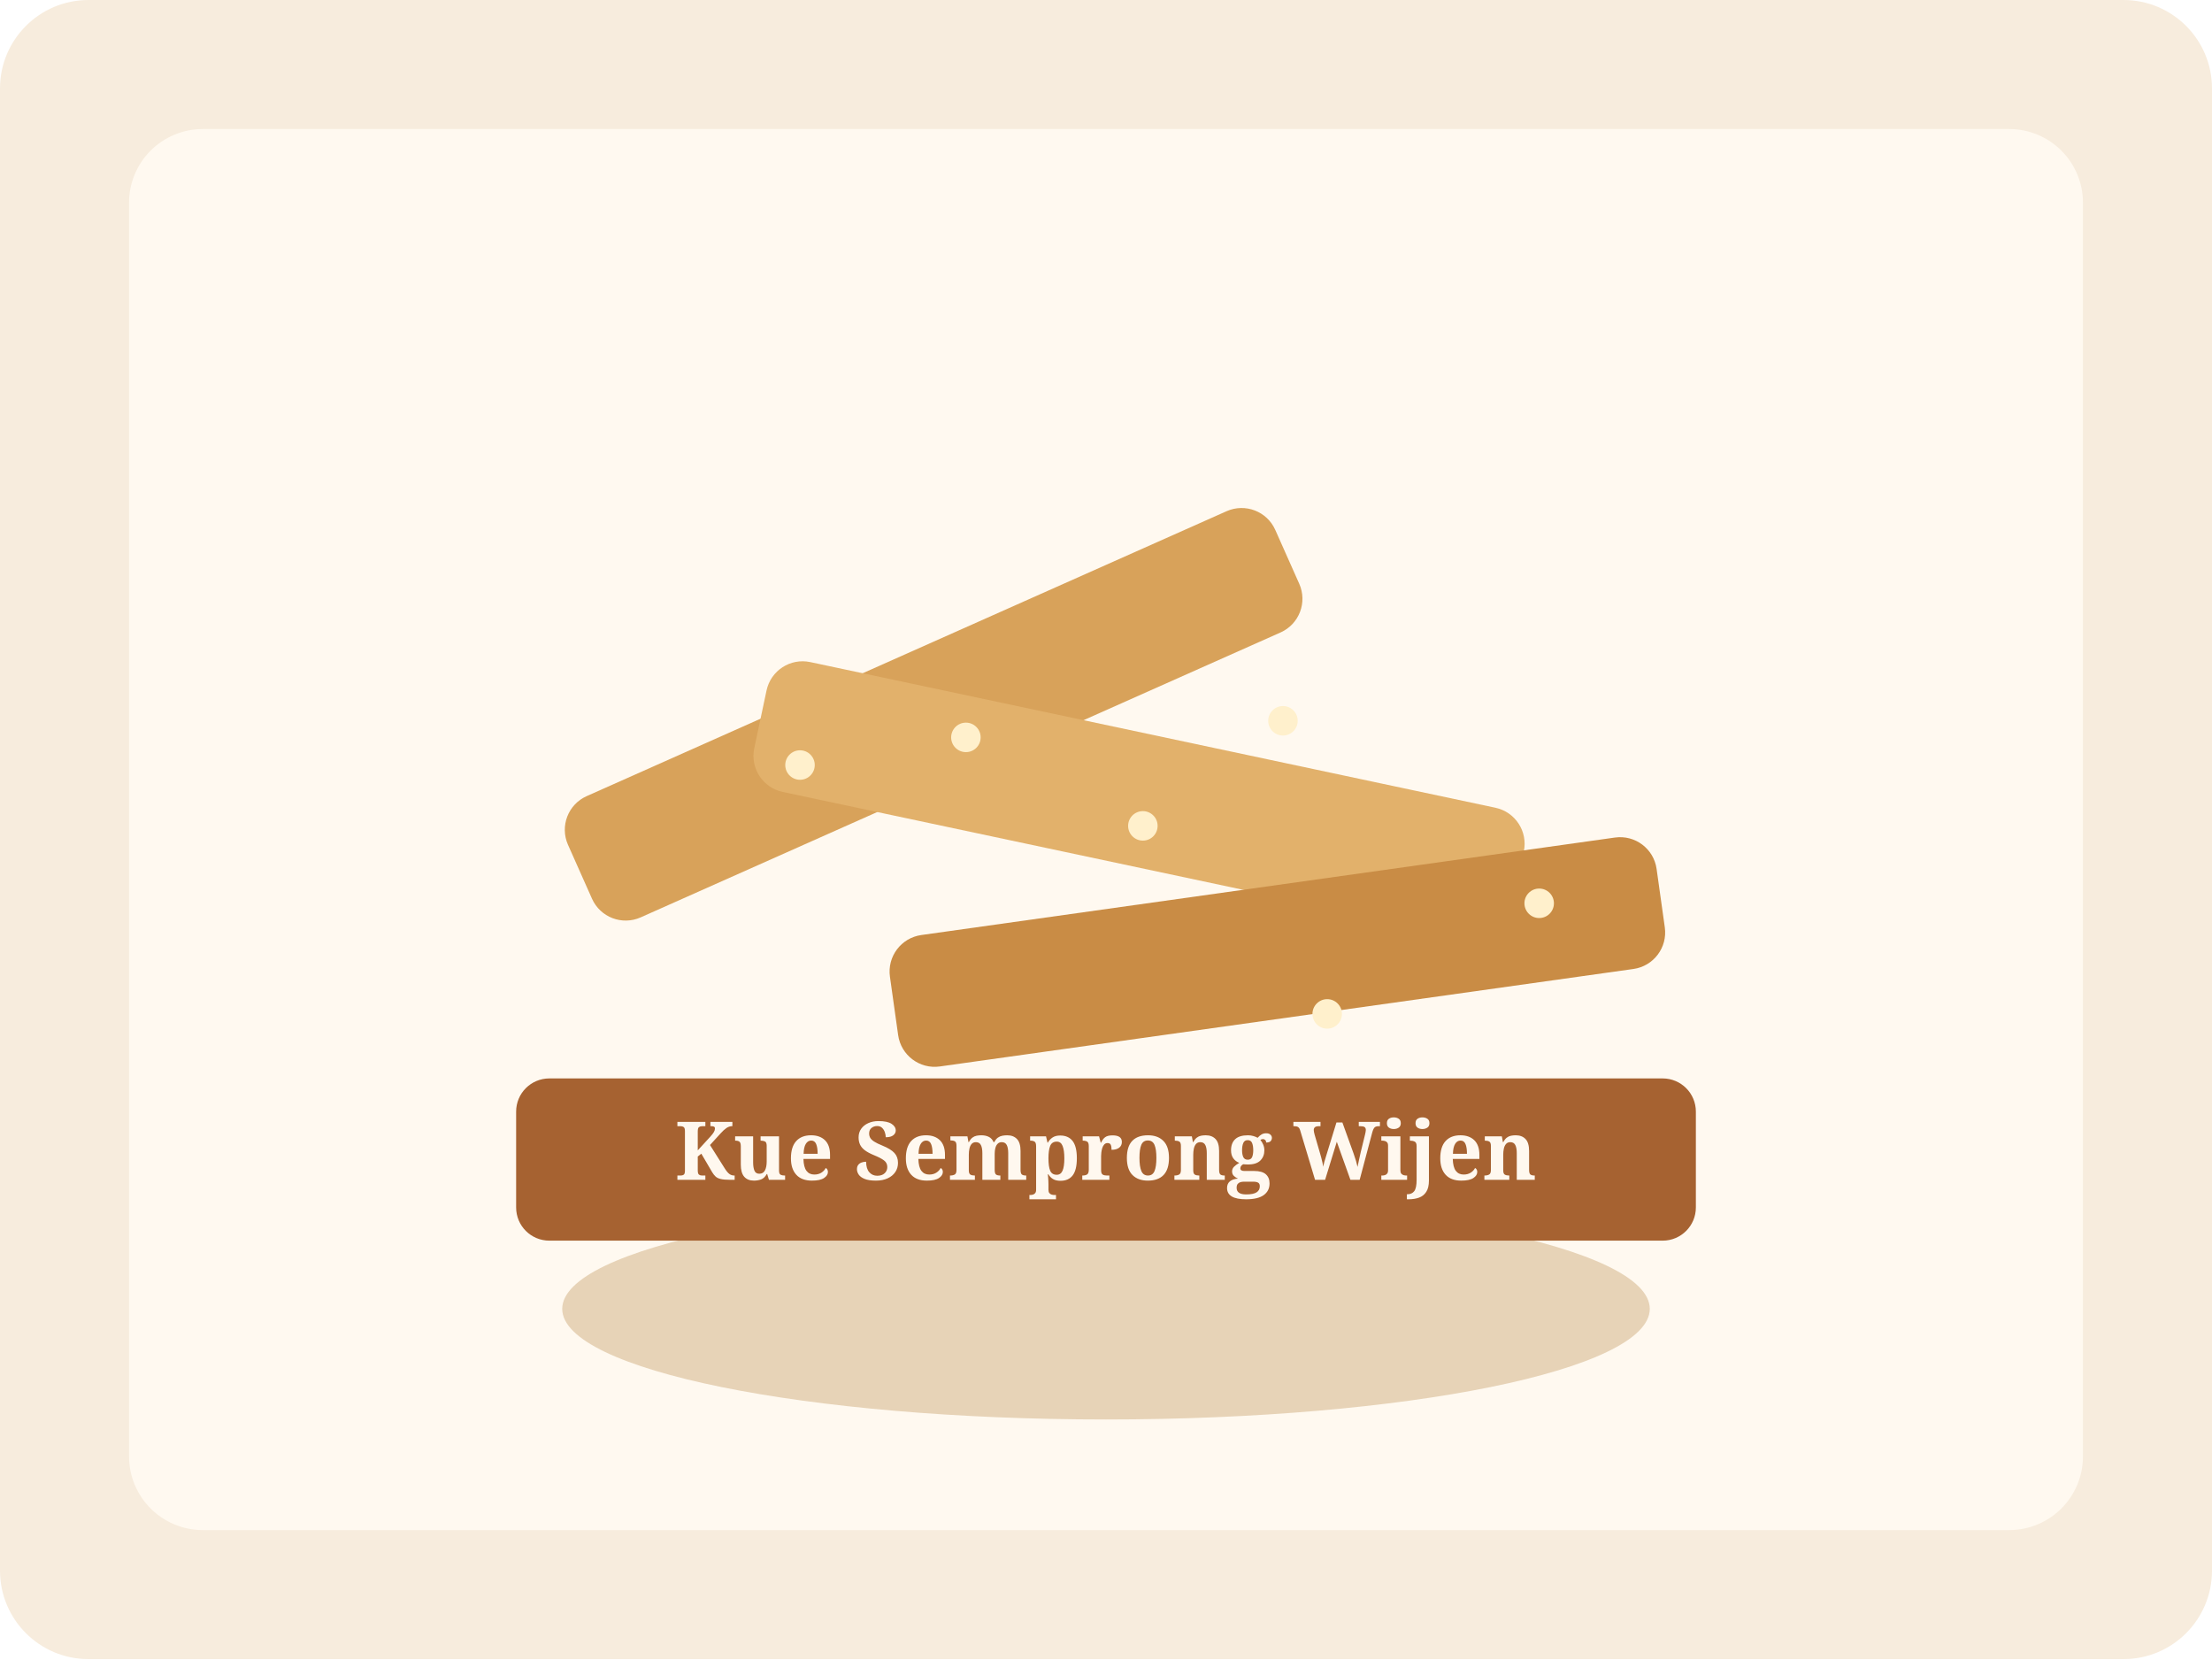
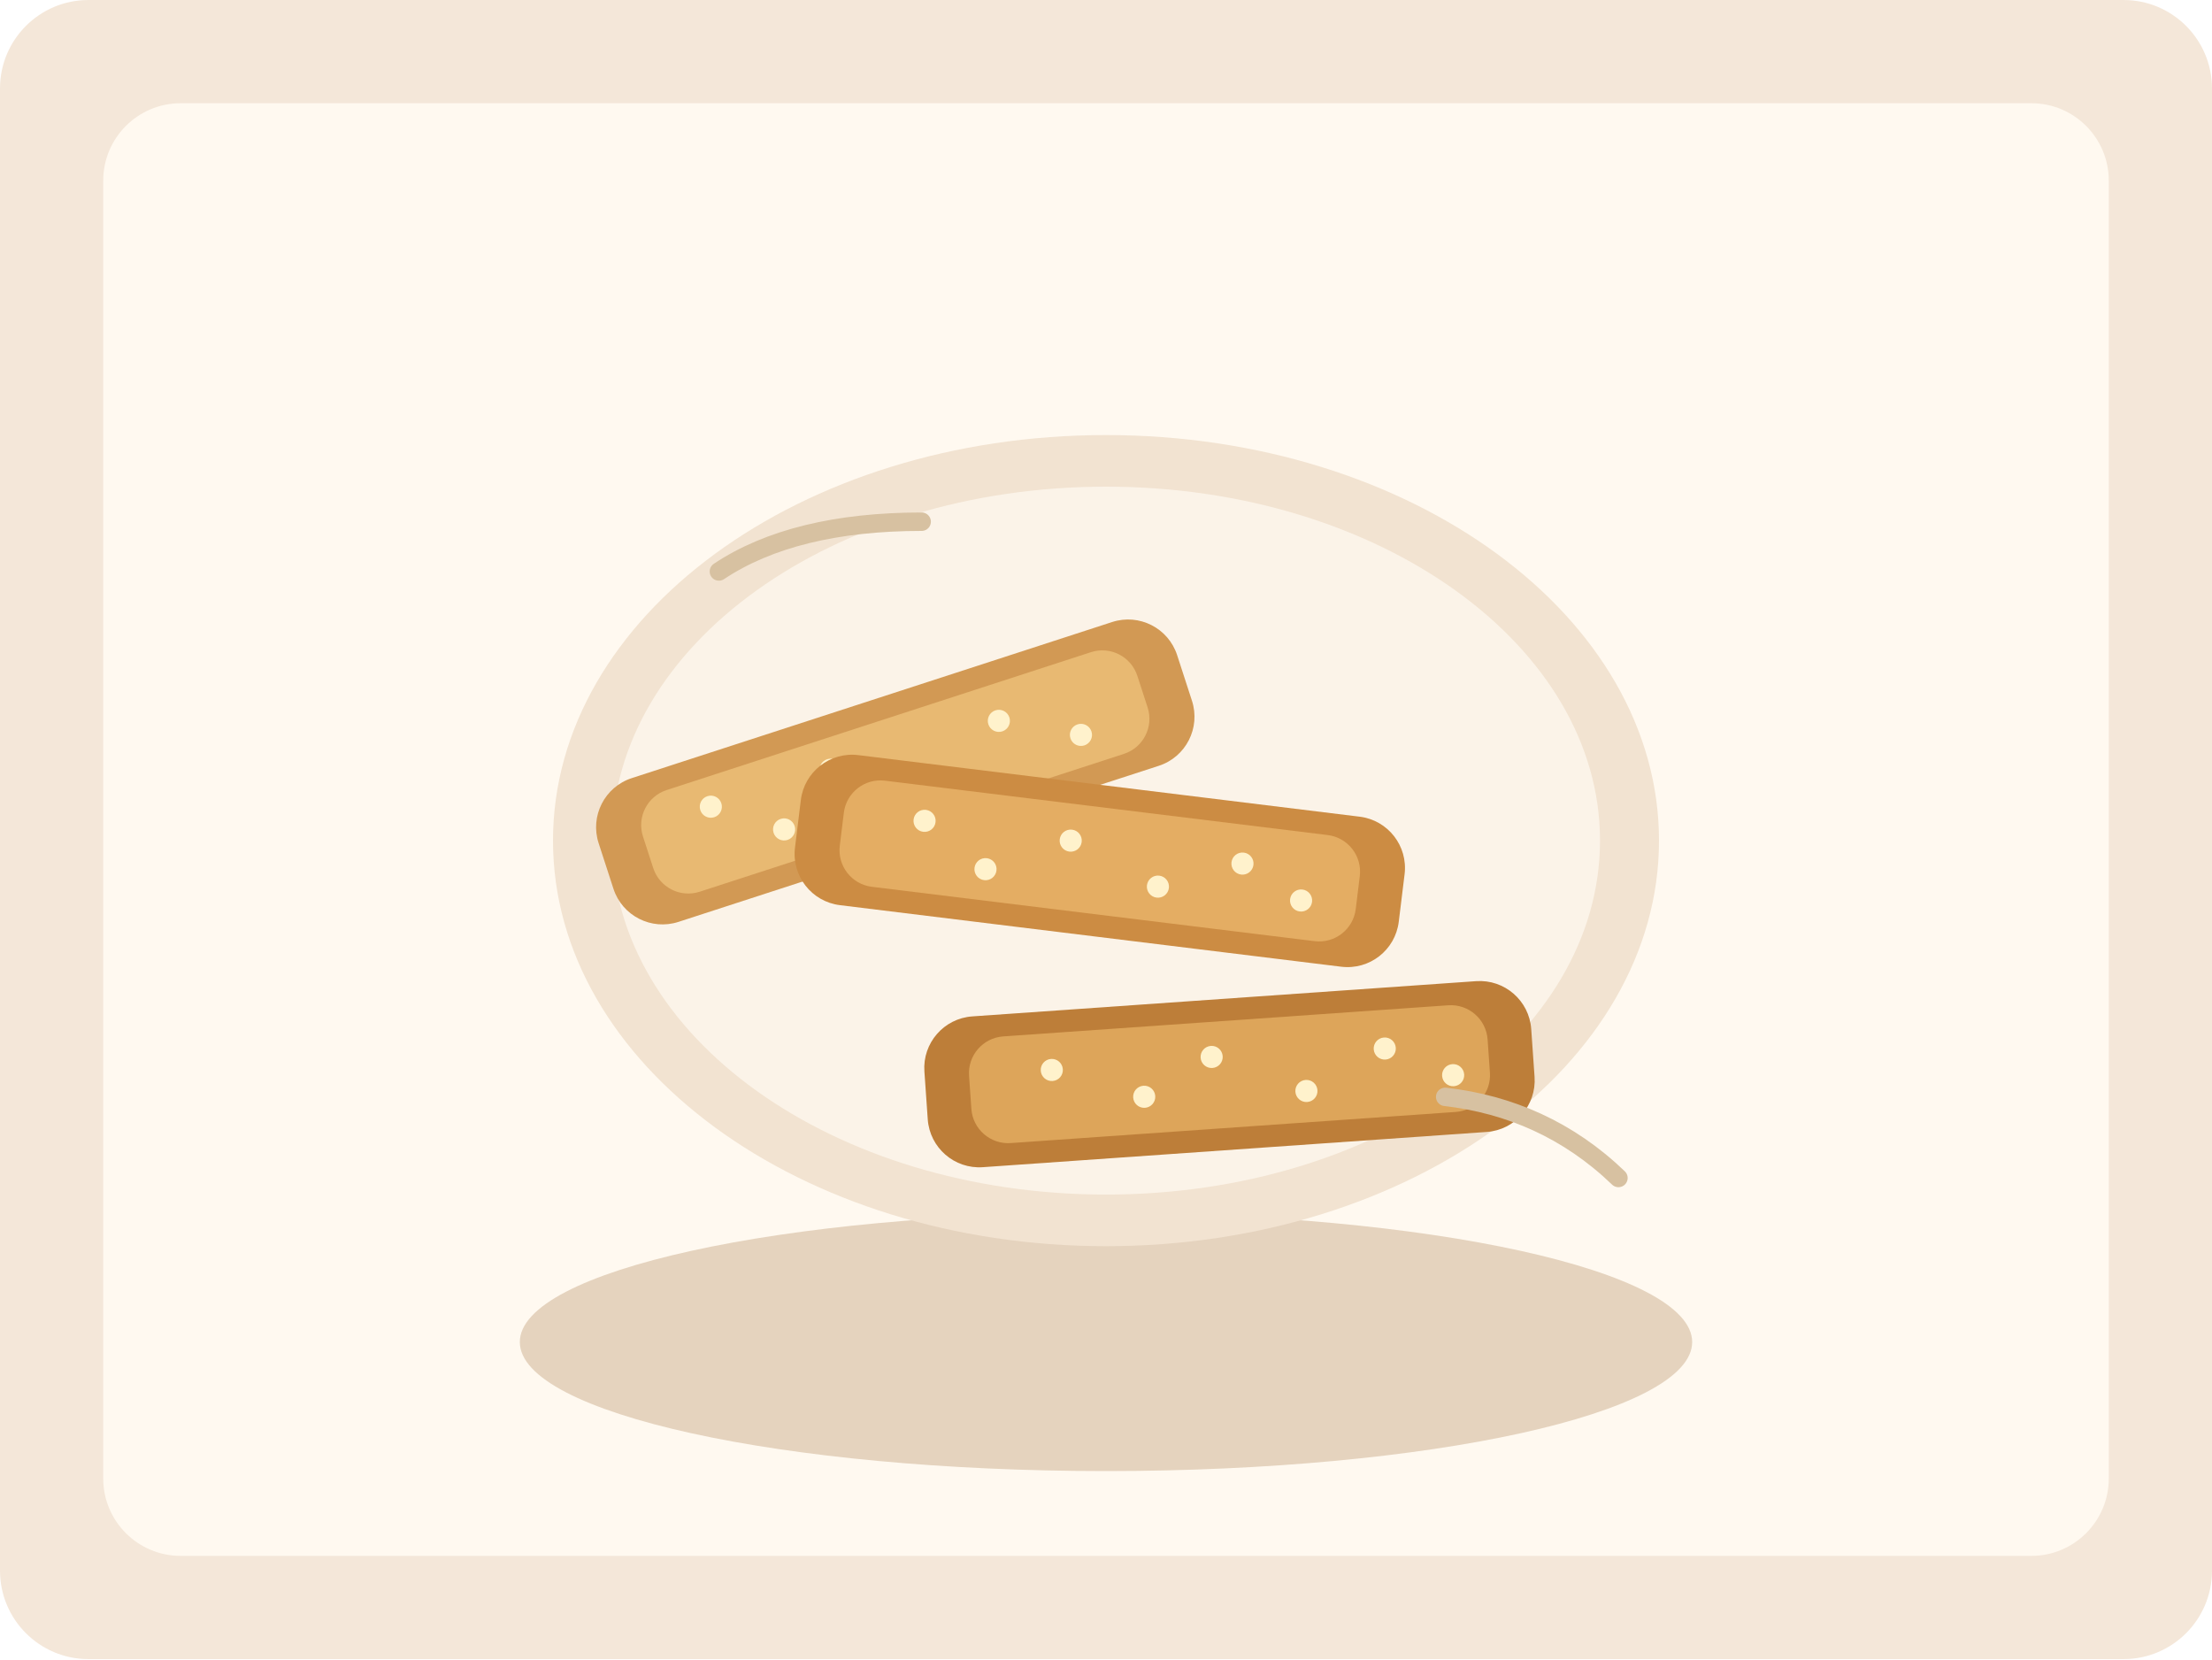
<svg xmlns="http://www.w3.org/2000/svg" width="1200" height="900" viewBox="0 0 1200 900" fill="none">
-   <rect width="1200" height="900" rx="48" fill="#F7ECDD" />
-   <rect x="70" y="70" width="1060" height="760" rx="40" fill="#FFF9F0" />
-   <ellipse cx="600" cy="710" rx="295" ry="60" fill="#E7D3B7" />
-   <g transform="translate(300 260)">
-     <rect x="0" y="180" width="420" height="72" rx="20" transform="rotate(-24 0 180)" fill="#D8A25A" />
-     <rect x="120" y="95" width="420" height="72" rx="20" transform="rotate(12 120 95)" fill="#E2B16B" />
-     <rect x="180" y="250" width="420" height="72" rx="20" transform="rotate(-8 180 250)" fill="#C98C45" />
-     <circle cx="134" cy="155" r="8" fill="#FFF0CC" />
-     <circle cx="224" cy="140" r="8" fill="#FFF0CC" />
-     <circle cx="320" cy="188" r="8" fill="#FFF0CC" />
-     <circle cx="396" cy="131" r="8" fill="#FFF0CC" />
-     <circle cx="420" cy="290" r="8" fill="#FFF0CC" />
-     <circle cx="535" cy="230" r="8" fill="#FFF0CC" />
+   <rect width="1200" height="900" rx="48" fill="#F4E7D9" />
+   <rect x="56" y="56" width="1088" height="788" rx="42" fill="#FFF9F0" />
+   <ellipse cx="600" cy="728" rx="318" ry="70" fill="#E5D3BE" />
+   <ellipse cx="600" cy="456" rx="300" ry="220" fill="#F2E3D1" />
+   <ellipse cx="600" cy="456" rx="268" ry="192" fill="#FBF3E8" />
+   <g transform="translate(322 272)">
+     <g transform="rotate(-18 132 156)">
+       <rect x="0" y="116" width="330" height="82" rx="28" fill="#D29954" />
+       <rect x="24" y="128" width="282" height="58" rx="20" fill="#E8B972" />
+       <circle cx="64" cy="144" r="6" fill="#FFF2CC" />
+       <circle cx="98" cy="168" r="6" fill="#FFF2CC" />
+       <circle cx="132" cy="145" r="6" fill="#FFF2CC" />
+       <circle cx="180" cy="170" r="6" fill="#FFF2CC" />
+       <circle cx="227" cy="148" r="6" fill="#FFF2CC" />
+       <circle cx="267" cy="169" r="6" fill="#FFF2CC" />
+     </g>
+     <g transform="translate(110 34) rotate(7 132 156)">
+       <rect x="0" y="116" width="330" height="82" rx="28" fill="#CC8C43" />
+       <rect x="24" y="128" width="282" height="58" rx="20" fill="#E4AD63" />
+       <circle cx="68" cy="147" r="6" fill="#FFF2CC" />
+       <circle cx="104" cy="169" r="6" fill="#FFF2CC" />
+       <circle cx="148" cy="148" r="6" fill="#FFF2CC" />
+       <circle cx="198" cy="167" r="6" fill="#FFF2CC" />
+       <circle cx="242" cy="149" r="6" fill="#FFF2CC" />
+       <circle cx="276" cy="165" r="6" fill="#FFF2CC" />
+     </g>
+     <g transform="translate(180 156) rotate(-4 132 156)">
+       <rect x="0" y="116" width="330" height="82" rx="28" fill="#BD7E39" />
+       <rect x="24" y="128" width="282" height="58" rx="20" fill="#DDA55A" />
+       <circle cx="69" cy="148" r="6" fill="#FFF2CC" />
+       <circle cx="118" cy="166" r="6" fill="#FFF2CC" />
+       <circle cx="156" cy="147" r="6" fill="#FFF2CC" />
+       <circle cx="206" cy="169" r="6" fill="#FFF2CC" />
+       <circle cx="250" cy="149" r="6" fill="#FFF2CC" />
+       <circle cx="286" cy="166" r="6" fill="#FFF2CC" />
+     </g>
  </g>
-   <rect x="280" y="585" width="640" height="88" rx="18" fill="#A66231" />
-   <text x="600" y="640" text-anchor="middle" fill="#FFF8EF" font-size="44" font-family="Georgia, serif" font-weight="700">Kue Semprong Wijen</text>
+   <path d="M390 310C417 292 454 283 500 283" stroke="#D7C1A1" stroke-width="10" stroke-linecap="round" />
+   <path d="M784 595C819 599 851 613 878 639" stroke="#D7C1A1" stroke-width="10" stroke-linecap="round" />
</svg>
